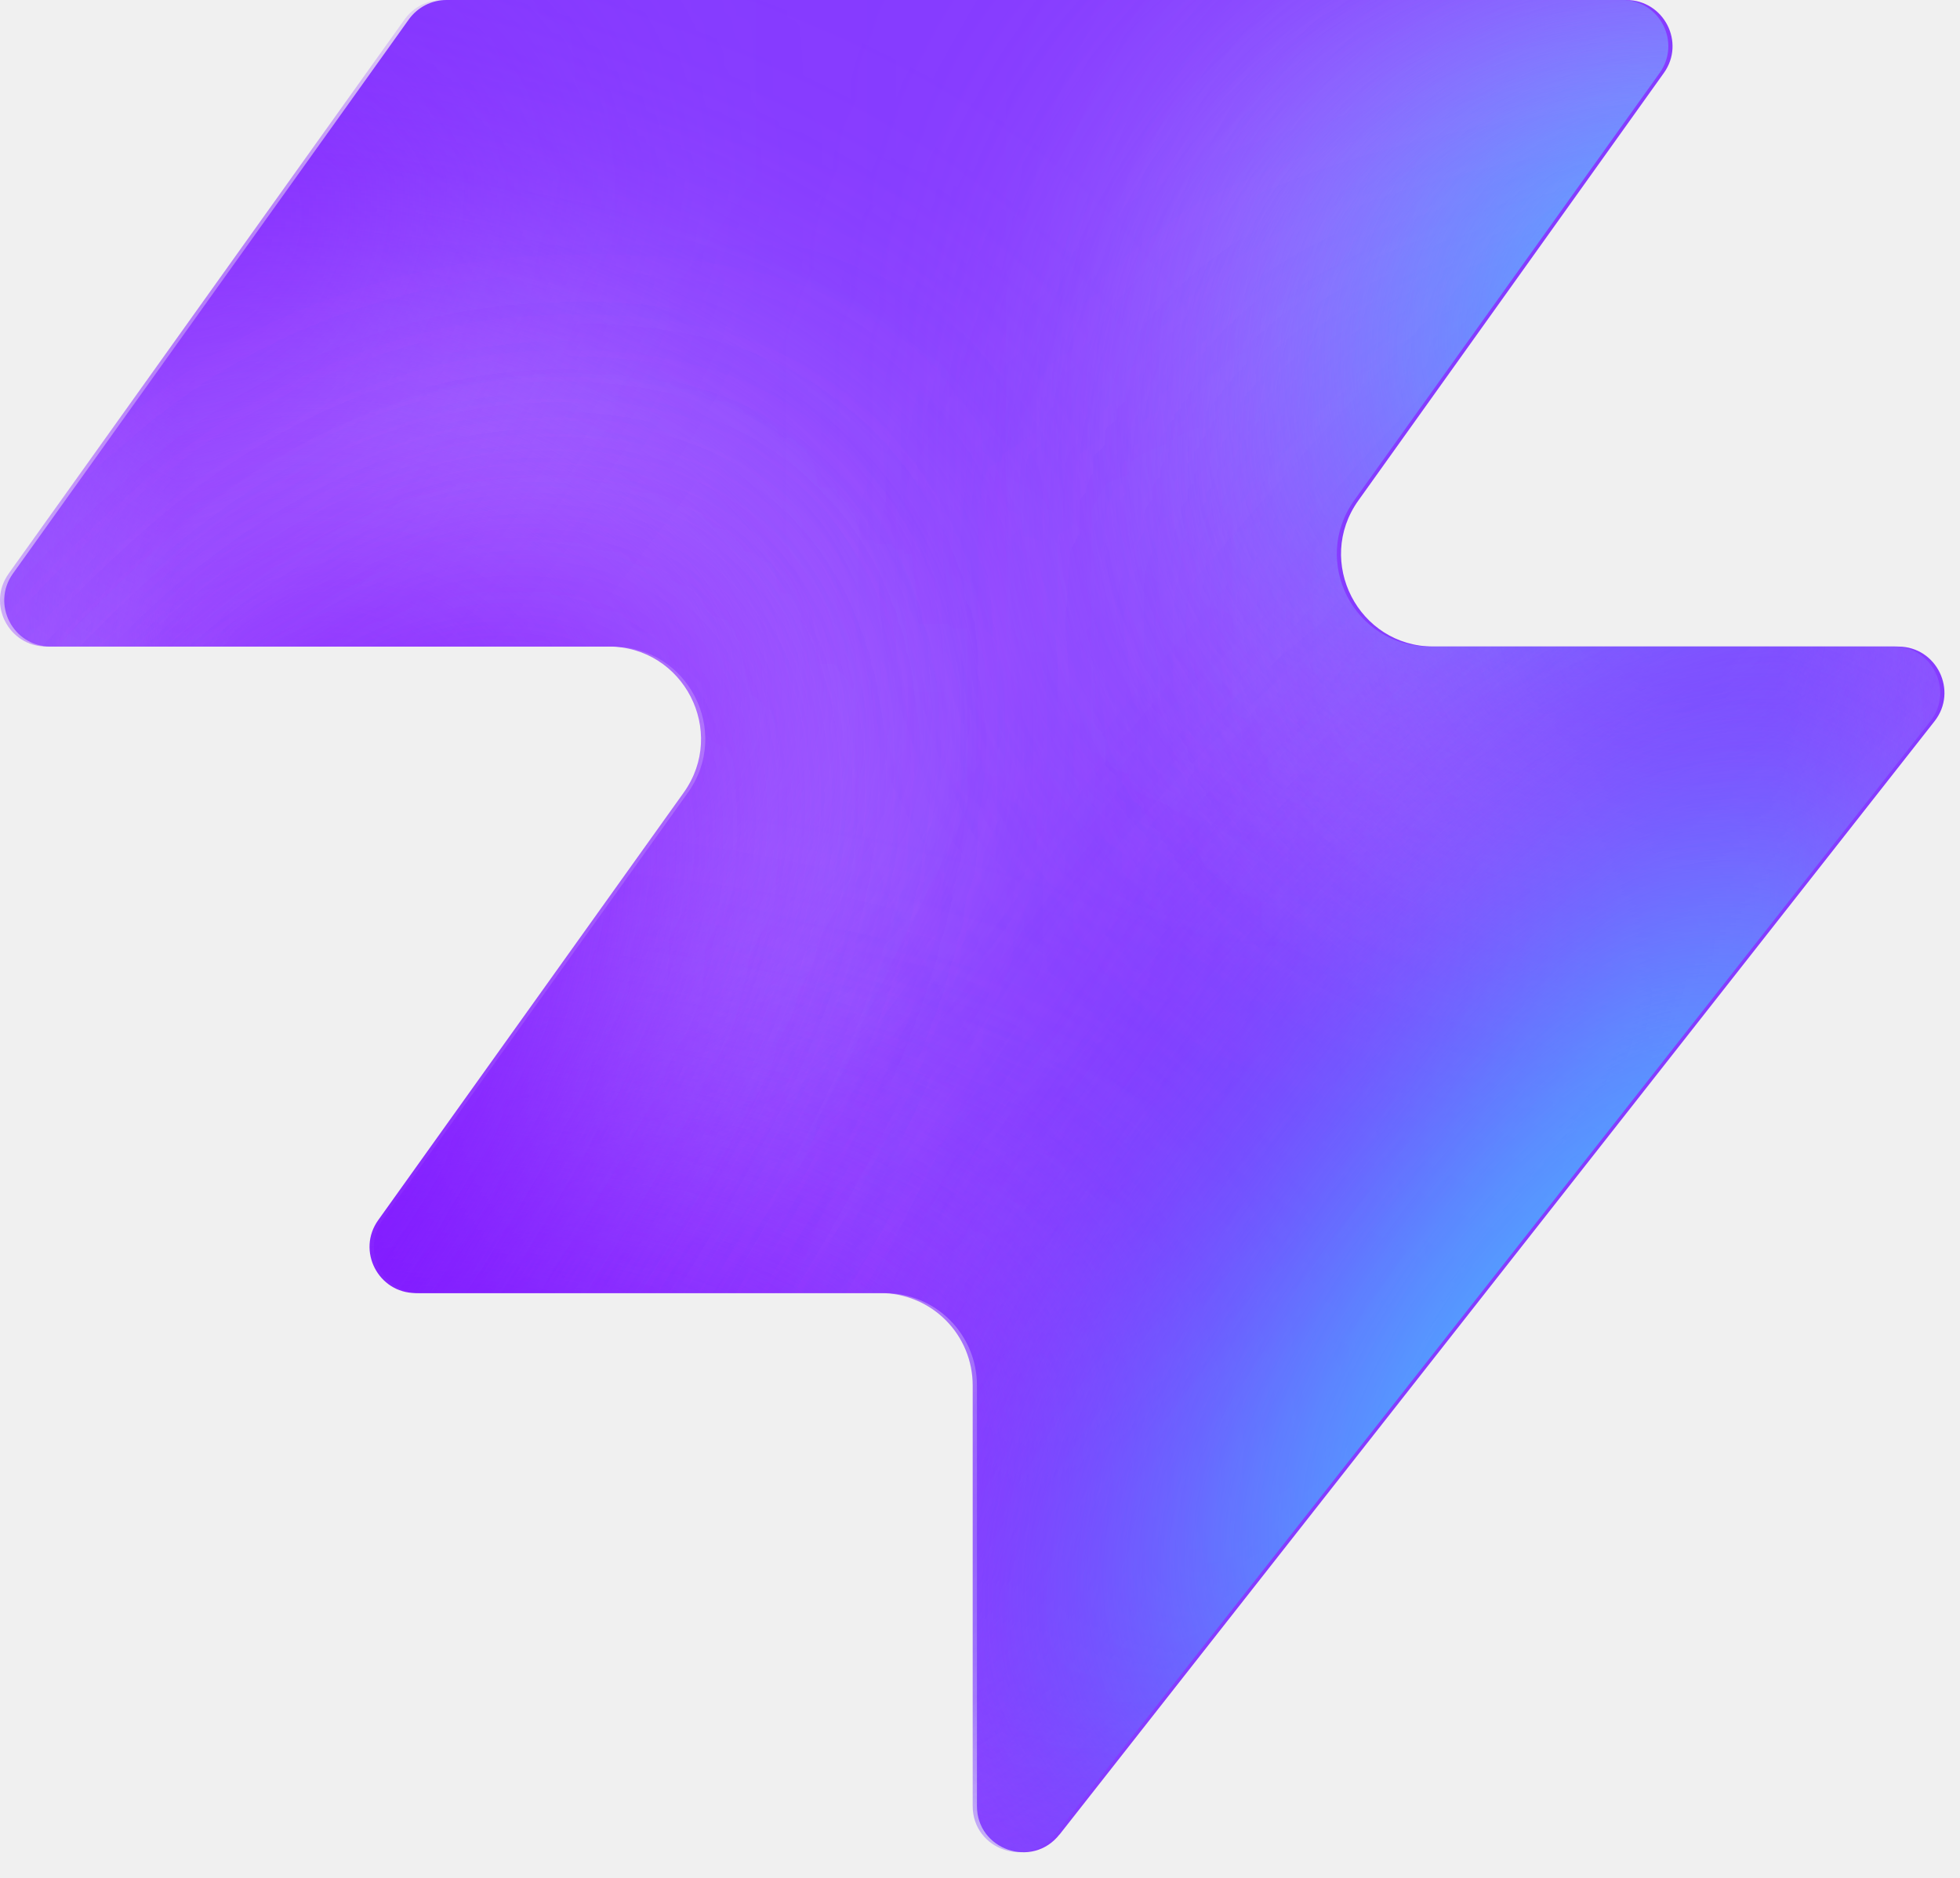
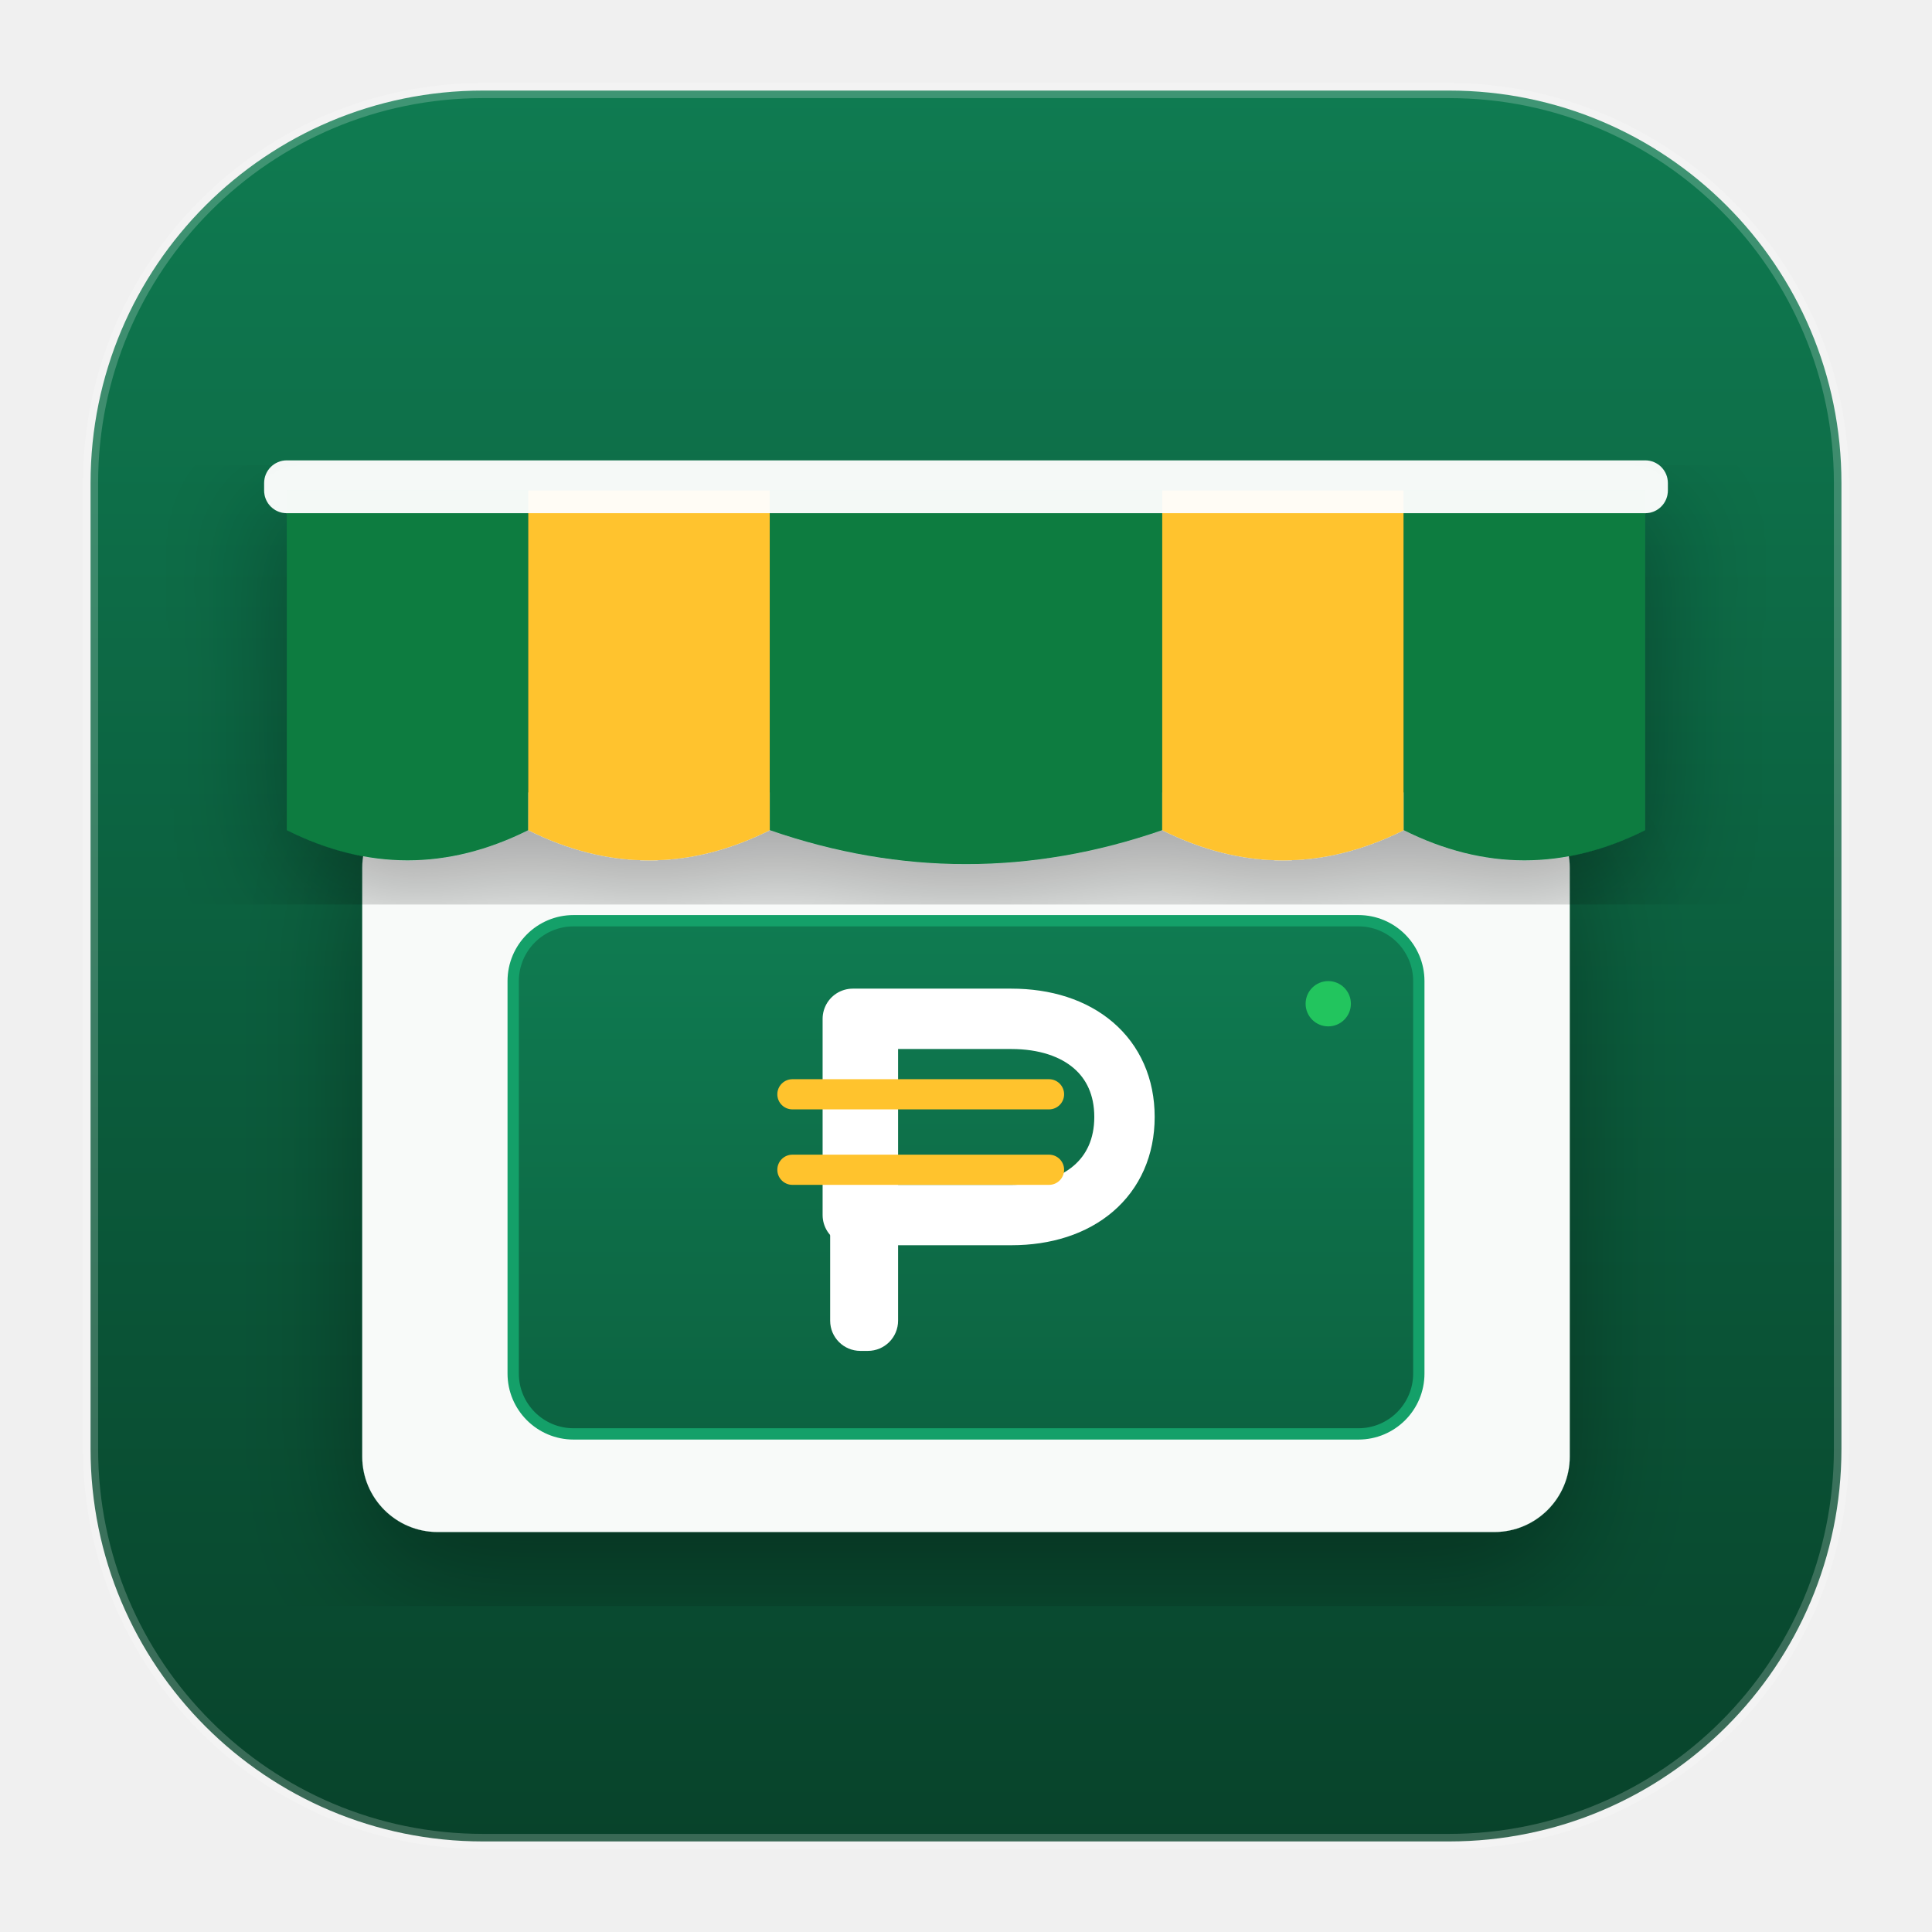
- <svg xmlns="http://www.w3.org/2000/svg" width="48" height="46" fill="none" viewBox="0 0 48 46">
-   <path fill="#863bff" d="M25.946 44.938c-.664.845-2.021.375-2.021-.698V33.937a2.26 2.26 0 0 0-2.262-2.262H10.287c-.92 0-1.456-1.04-.92-1.788l7.48-10.471c1.07-1.497 0-3.578-1.842-3.578H1.237c-.92 0-1.456-1.04-.92-1.788L10.013.474c.214-.297.556-.474.92-.474h28.894c.92 0 1.456 1.04.92 1.788l-7.48 10.471c-1.07 1.498 0 3.579 1.842 3.579h11.377c.943 0 1.473 1.088.89 1.83L25.947 44.94z" style="fill:#863bff;fill:color(display-p3 .525 .23 1);fill-opacity:1" />
-   <mask id="a" width="48" height="46" x="0" y="0" maskUnits="userSpaceOnUse" style="mask-type:alpha">
-     <path fill="#000" d="M25.842 44.938c-.664.844-2.021.375-2.021-.698V33.937a2.26 2.26 0 0 0-2.262-2.262H10.183c-.92 0-1.456-1.04-.92-1.788l7.48-10.471c1.07-1.498 0-3.579-1.842-3.579H1.133c-.92 0-1.456-1.04-.92-1.787L9.91.473c.214-.297.556-.474.92-.474h28.894c.92 0 1.456 1.04.92 1.788l-7.48 10.471c-1.07 1.498 0 3.578 1.842 3.578h11.377c.943 0 1.473 1.088.89 1.832L25.843 44.94z" style="fill:#000;fill-opacity:1" />
-   </mask>
-   <g mask="url(#a)">
-     <g filter="url(#b)">
-       <ellipse cx="5.508" cy="14.704" fill="#ede6ff" rx="5.508" ry="14.704" style="fill:#ede6ff;fill:color(display-p3 .927 .903 1);fill-opacity:1" transform="matrix(.00324 1 1 -.00324 -4.47 31.516)" />
-     </g>
-     <g filter="url(#c)">
-       <ellipse cx="10.399" cy="29.851" fill="#ede6ff" rx="10.399" ry="29.851" style="fill:#ede6ff;fill:color(display-p3 .927 .903 1);fill-opacity:1" transform="matrix(.00324 1 1 -.00324 -39.328 7.883)" />
-     </g>
-     <g filter="url(#d)">
-       <ellipse cx="5.508" cy="30.487" fill="#7e14ff" rx="5.508" ry="30.487" style="fill:#7e14ff;fill:color(display-p3 .492 .077 1);fill-opacity:1" transform="rotate(89.814 -25.913 -14.639)scale(1 -1)" />
-     </g>
-     <g filter="url(#e)">
-       <ellipse cx="5.508" cy="30.599" fill="#7e14ff" rx="5.508" ry="30.599" style="fill:#7e14ff;fill:color(display-p3 .492 .077 1);fill-opacity:1" transform="rotate(89.814 -32.644 -3.334)scale(1 -1)" />
-     </g>
-     <g filter="url(#f)">
-       <ellipse cx="5.508" cy="30.599" fill="#7e14ff" rx="5.508" ry="30.599" style="fill:#7e14ff;fill:color(display-p3 .492 .077 1);fill-opacity:1" transform="matrix(.00324 1 1 -.00324 -34.34 30.47)" />
-     </g>
-     <g filter="url(#g)">
-       <ellipse cx="14.072" cy="22.078" fill="#ede6ff" rx="14.072" ry="22.078" style="fill:#ede6ff;fill:color(display-p3 .927 .903 1);fill-opacity:1" transform="rotate(93.35 24.506 48.493)scale(-1 1)" />
-     </g>
-     <g filter="url(#h)">
-       <ellipse cx="3.47" cy="21.501" fill="#7e14ff" rx="3.47" ry="21.501" style="fill:#7e14ff;fill:color(display-p3 .492 .077 1);fill-opacity:1" transform="rotate(89.009 28.708 47.59)scale(-1 1)" />
-     </g>
-     <g filter="url(#i)">
-       <ellipse cx="3.47" cy="21.501" fill="#7e14ff" rx="3.47" ry="21.501" style="fill:#7e14ff;fill:color(display-p3 .492 .077 1);fill-opacity:1" transform="rotate(89.009 28.708 47.59)scale(-1 1)" />
-     </g>
-     <g filter="url(#j)">
-       <ellipse cx=".387" cy="8.972" fill="#7e14ff" rx="4.407" ry="29.108" style="fill:#7e14ff;fill:color(display-p3 .492 .077 1);fill-opacity:1" transform="rotate(39.51 .387 8.972)" />
-     </g>
-     <g filter="url(#k)">
-       <ellipse cx="47.523" cy="-6.092" fill="#7e14ff" rx="4.407" ry="29.108" style="fill:#7e14ff;fill:color(display-p3 .492 .077 1);fill-opacity:1" transform="rotate(37.892 47.523 -6.092)" />
-     </g>
-     <g filter="url(#l)">
-       <ellipse cx="41.412" cy="6.333" fill="#47bfff" rx="5.971" ry="9.665" style="fill:#47bfff;fill:color(display-p3 .28 .748 1);fill-opacity:1" transform="rotate(37.892 41.412 6.333)" />
-     </g>
-     <g filter="url(#m)">
-       <ellipse cx="-1.879" cy="38.332" fill="#7e14ff" rx="4.407" ry="29.108" style="fill:#7e14ff;fill:color(display-p3 .492 .077 1);fill-opacity:1" transform="rotate(37.892 -1.88 38.332)" />
-     </g>
-     <g filter="url(#n)">
-       <ellipse cx="-1.879" cy="38.332" fill="#7e14ff" rx="4.407" ry="29.108" style="fill:#7e14ff;fill:color(display-p3 .492 .077 1);fill-opacity:1" transform="rotate(37.892 -1.88 38.332)" />
-     </g>
-     <g filter="url(#o)">
-       <ellipse cx="35.651" cy="29.907" fill="#7e14ff" rx="4.407" ry="29.108" style="fill:#7e14ff;fill:color(display-p3 .492 .077 1);fill-opacity:1" transform="rotate(37.892 35.651 29.907)" />
-     </g>
-     <g filter="url(#p)">
-       <ellipse cx="38.418" cy="32.4" fill="#47bfff" rx="5.971" ry="15.297" style="fill:#47bfff;fill:color(display-p3 .28 .748 1);fill-opacity:1" transform="rotate(37.892 38.418 32.4)" />
-     </g>
-   </g>
+ <svg xmlns="http://www.w3.org/2000/svg" viewBox="0 0 512 512" width="100%" height="100%">
  <defs>
-     <filter id="b" width="60.045" height="41.654" x="-19.77" y="16.149" color-interpolation-filters="sRGB" filterUnits="userSpaceOnUse">
-       <feFlood flood-opacity="0" result="BackgroundImageFix" />
-       <feBlend in="SourceGraphic" in2="BackgroundImageFix" result="shape" />
-       <feGaussianBlur result="effect1_foregroundBlur_2002_17158" stdDeviation="7.659" />
-     </filter>
-     <filter id="c" width="90.34" height="51.437" x="-54.613" y="-7.533" color-interpolation-filters="sRGB" filterUnits="userSpaceOnUse">
-       <feFlood flood-opacity="0" result="BackgroundImageFix" />
-       <feBlend in="SourceGraphic" in2="BackgroundImageFix" result="shape" />
-       <feGaussianBlur result="effect1_foregroundBlur_2002_17158" stdDeviation="7.659" />
-     </filter>
-     <filter id="d" width="79.355" height="29.4" x="-49.64" y="2.03" color-interpolation-filters="sRGB" filterUnits="userSpaceOnUse">
-       <feFlood flood-opacity="0" result="BackgroundImageFix" />
-       <feBlend in="SourceGraphic" in2="BackgroundImageFix" result="shape" />
-       <feGaussianBlur result="effect1_foregroundBlur_2002_17158" stdDeviation="4.596" />
-     </filter>
-     <filter id="e" width="79.579" height="29.4" x="-45.045" y="20.029" color-interpolation-filters="sRGB" filterUnits="userSpaceOnUse">
-       <feFlood flood-opacity="0" result="BackgroundImageFix" />
-       <feBlend in="SourceGraphic" in2="BackgroundImageFix" result="shape" />
-       <feGaussianBlur result="effect1_foregroundBlur_2002_17158" stdDeviation="4.596" />
-     </filter>
-     <filter id="f" width="79.579" height="29.4" x="-43.513" y="21.178" color-interpolation-filters="sRGB" filterUnits="userSpaceOnUse">
-       <feFlood flood-opacity="0" result="BackgroundImageFix" />
-       <feBlend in="SourceGraphic" in2="BackgroundImageFix" result="shape" />
-       <feGaussianBlur result="effect1_foregroundBlur_2002_17158" stdDeviation="4.596" />
-     </filter>
-     <filter id="g" width="74.749" height="58.852" x="15.756" y="-17.901" color-interpolation-filters="sRGB" filterUnits="userSpaceOnUse">
-       <feFlood flood-opacity="0" result="BackgroundImageFix" />
-       <feBlend in="SourceGraphic" in2="BackgroundImageFix" result="shape" />
-       <feGaussianBlur result="effect1_foregroundBlur_2002_17158" stdDeviation="7.659" />
-     </filter>
-     <filter id="h" width="61.377" height="25.362" x="23.548" y="2.284" color-interpolation-filters="sRGB" filterUnits="userSpaceOnUse">
-       <feFlood flood-opacity="0" result="BackgroundImageFix" />
-       <feBlend in="SourceGraphic" in2="BackgroundImageFix" result="shape" />
-       <feGaussianBlur result="effect1_foregroundBlur_2002_17158" stdDeviation="4.596" />
-     </filter>
-     <filter id="i" width="61.377" height="25.362" x="23.548" y="2.284" color-interpolation-filters="sRGB" filterUnits="userSpaceOnUse">
-       <feFlood flood-opacity="0" result="BackgroundImageFix" />
-       <feBlend in="SourceGraphic" in2="BackgroundImageFix" result="shape" />
-       <feGaussianBlur result="effect1_foregroundBlur_2002_17158" stdDeviation="4.596" />
-     </filter>
-     <filter id="j" width="56.045" height="63.649" x="-27.636" y="-22.853" color-interpolation-filters="sRGB" filterUnits="userSpaceOnUse">
-       <feFlood flood-opacity="0" result="BackgroundImageFix" />
-       <feBlend in="SourceGraphic" in2="BackgroundImageFix" result="shape" />
-       <feGaussianBlur result="effect1_foregroundBlur_2002_17158" stdDeviation="4.596" />
-     </filter>
-     <filter id="k" width="54.814" height="64.646" x="20.116" y="-38.415" color-interpolation-filters="sRGB" filterUnits="userSpaceOnUse">
-       <feFlood flood-opacity="0" result="BackgroundImageFix" />
-       <feBlend in="SourceGraphic" in2="BackgroundImageFix" result="shape" />
-       <feGaussianBlur result="effect1_foregroundBlur_2002_17158" stdDeviation="4.596" />
-     </filter>
-     <filter id="l" width="33.541" height="35.313" x="24.641" y="-11.323" color-interpolation-filters="sRGB" filterUnits="userSpaceOnUse">
-       <feFlood flood-opacity="0" result="BackgroundImageFix" />
-       <feBlend in="SourceGraphic" in2="BackgroundImageFix" result="shape" />
-       <feGaussianBlur result="effect1_foregroundBlur_2002_17158" stdDeviation="4.596" />
-     </filter>
-     <filter id="m" width="54.814" height="64.646" x="-29.286" y="6.009" color-interpolation-filters="sRGB" filterUnits="userSpaceOnUse">
-       <feFlood flood-opacity="0" result="BackgroundImageFix" />
-       <feBlend in="SourceGraphic" in2="BackgroundImageFix" result="shape" />
-       <feGaussianBlur result="effect1_foregroundBlur_2002_17158" stdDeviation="4.596" />
-     </filter>
-     <filter id="n" width="54.814" height="64.646" x="-29.286" y="6.009" color-interpolation-filters="sRGB" filterUnits="userSpaceOnUse">
-       <feFlood flood-opacity="0" result="BackgroundImageFix" />
-       <feBlend in="SourceGraphic" in2="BackgroundImageFix" result="shape" />
-       <feGaussianBlur result="effect1_foregroundBlur_2002_17158" stdDeviation="4.596" />
-     </filter>
-     <filter id="o" width="54.814" height="64.646" x="8.244" y="-2.416" color-interpolation-filters="sRGB" filterUnits="userSpaceOnUse">
-       <feFlood flood-opacity="0" result="BackgroundImageFix" />
-       <feBlend in="SourceGraphic" in2="BackgroundImageFix" result="shape" />
-       <feGaussianBlur result="effect1_foregroundBlur_2002_17158" stdDeviation="4.596" />
-     </filter>
-     <filter id="p" width="39.409" height="43.623" x="18.713" y="10.588" color-interpolation-filters="sRGB" filterUnits="userSpaceOnUse">
-       <feFlood flood-opacity="0" result="BackgroundImageFix" />
-       <feBlend in="SourceGraphic" in2="BackgroundImageFix" result="shape" />
-       <feGaussianBlur result="effect1_foregroundBlur_2002_17158" stdDeviation="4.596" />
+     <linearGradient id="bgGrad" x1="0%" y1="0%" x2="0%" y2="100%">
+       <stop offset="0%" stop-color="#0f7b51" />
+       <stop offset="100%" stop-color="#08432b" />
+     </linearGradient>
+     <linearGradient id="counterGrad" x1="0%" y1="0%" x2="0%" y2="100%">
+       <stop offset="0%" stop-color="#0f7b51" />
+       <stop offset="100%" stop-color="#0c6341" />
+     </linearGradient>
+     <filter id="shadow" x="-10%" y="-10%" width="120%" height="120%">
+       <feDropShadow dx="0" dy="12" stdDeviation="16" flood-color="#000000" flood-opacity="0.35" />
    </filter>
  </defs>
+   <rect x="24" y="24" width="464" height="464" rx="104" fill="url(#bgGrad)" />
+   <rect x="24" y="24" width="464" height="464" rx="104" fill="none" stroke="#ffffff" stroke-width="4" stroke-opacity="0.2" />
+   <rect x="96" y="210" width="320" height="196" rx="20" fill="#f8faf9" filter="url(#shadow)" />
+   <g id="awning" filter="url(#shadow)">
+     <path d="M 76 130 L 140 130 L 140 220 Q 108 236 76 220 Z" fill="#107c41" />
+     <path d="M 140 130 L 204 130 L 204 220 Q 172 236 140 220 Z" fill="#ffc32d" />
+     <path d="M 204 130 L 308 130 L 308 220 Q 256 238 204 220 Z" fill="#107c41" />
+     <path d="M 308 130 L 372 130 L 372 220 Q 340 236 308 220 Z" fill="#ffc32d" />
+     <path d="M 372 130 L 436 130 L 436 220 Q 404 236 372 220 Z" fill="#107c41" />
+     <rect x="70" y="122" width="372" height="14" rx="6" fill="#ffffff" fill-opacity="0.95" />
+   </g>
+   <rect x="136" y="244" width="240" height="136" rx="16" fill="url(#counterGrad)" stroke="#14a069" stroke-width="3" />
+   <circle cx="352" cy="266" r="6" fill="#22c55e" />
+   <rect x="220" y="270" width="18" height="88" rx="8" fill="#ffffff" />
+   <path d="M 226 270 H 268 C 286 270 298 280 298 296 C 298 312 286 322 268 322 H 226 Z" fill="none" stroke="#ffffff" stroke-width="16" stroke-linejoin="round" stroke-linecap="round" />
+   <rect x="206" y="286" width="76" height="8" rx="4" fill="#ffc32d" />
+   <rect x="206" y="306" width="76" height="8" rx="4" fill="#ffc32d" />
</svg>
